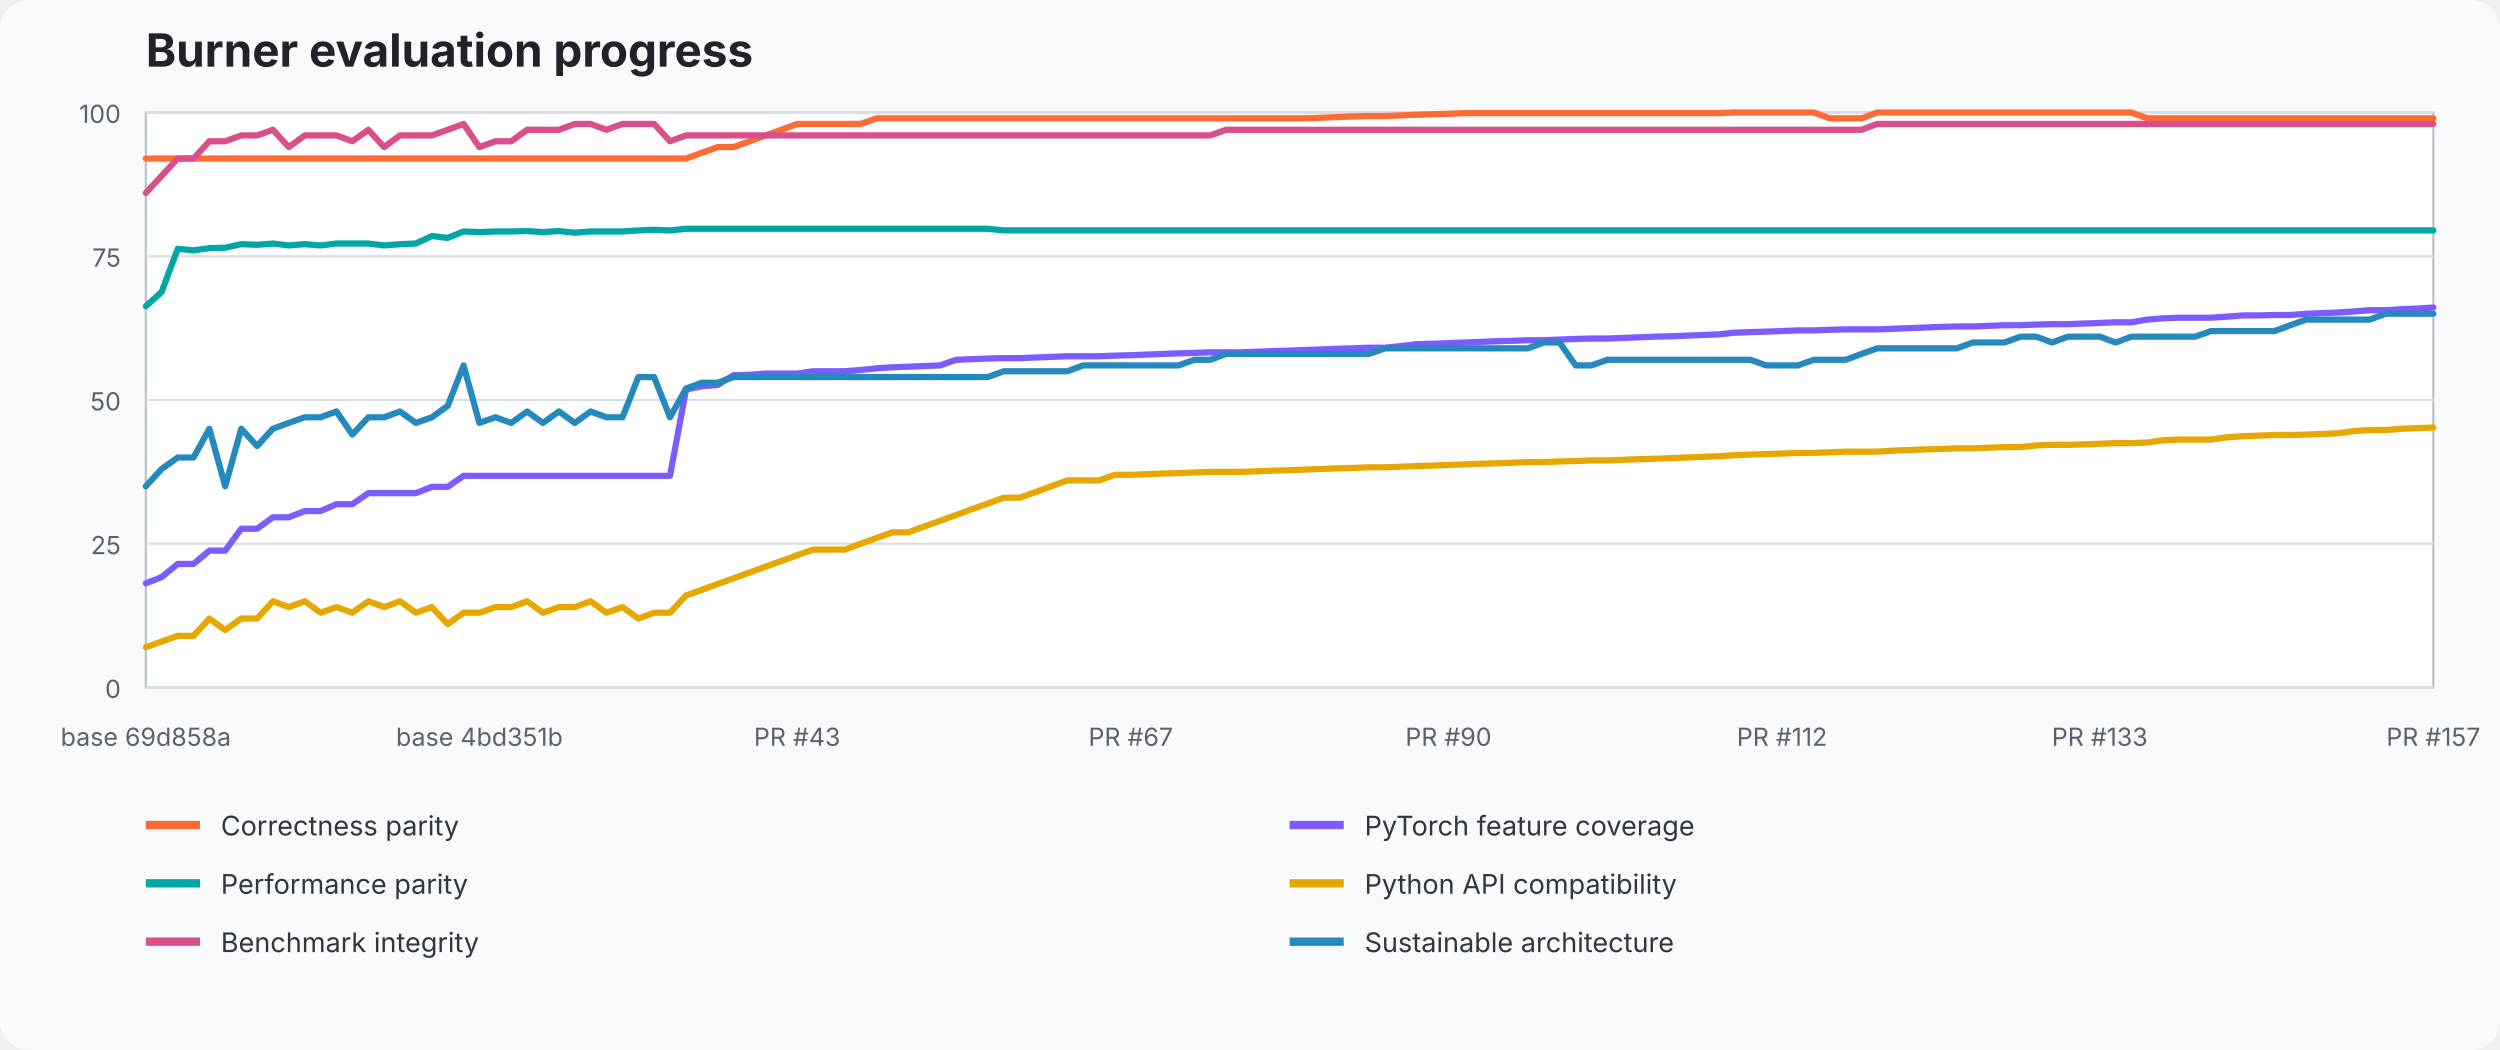
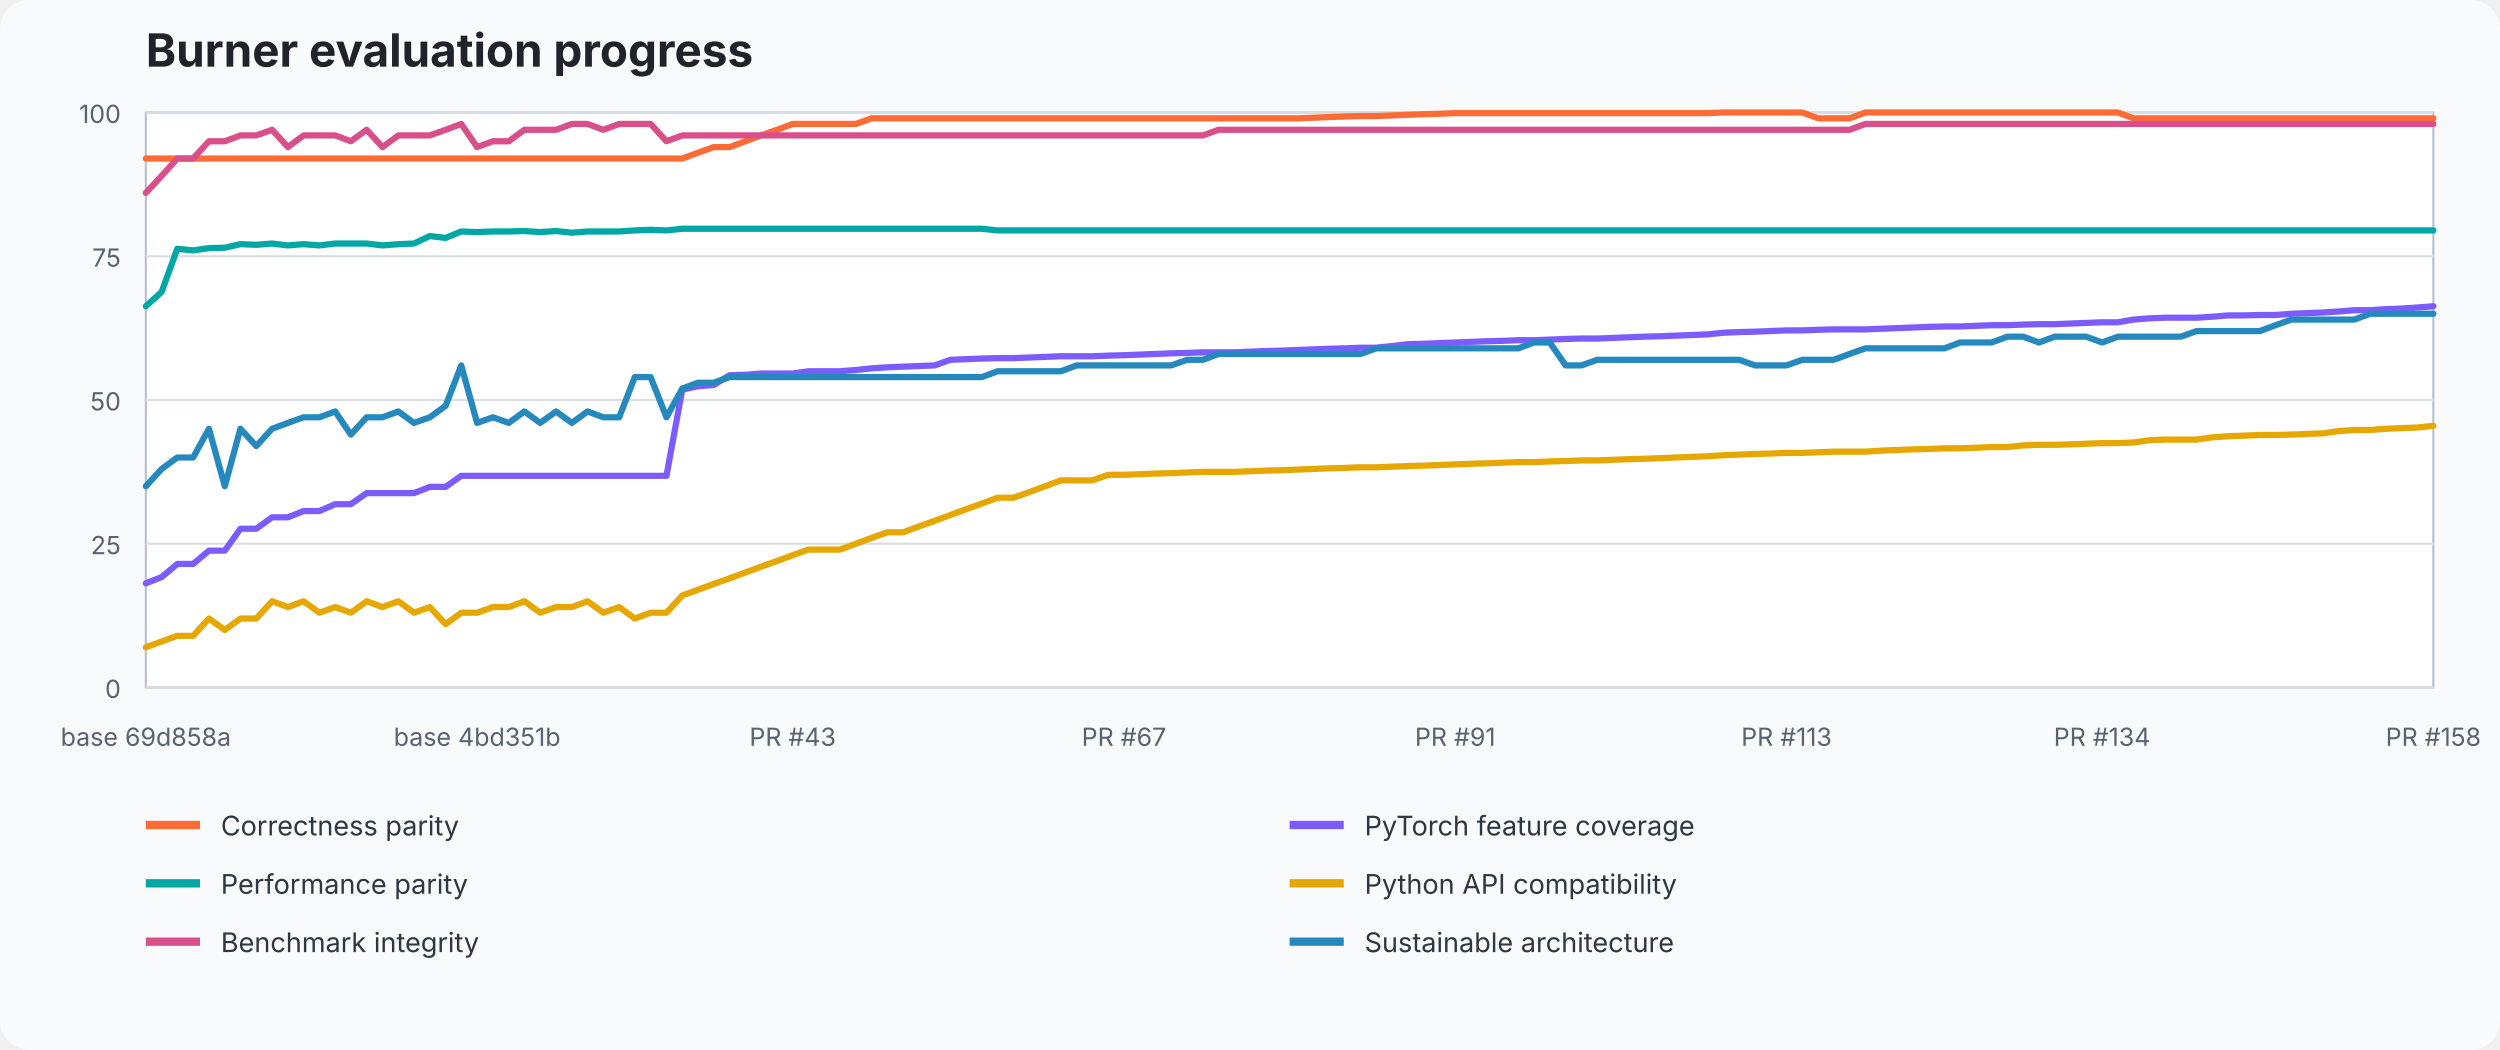
<svg xmlns="http://www.w3.org/2000/svg" width="1200" height="504" viewBox="0 0 1200 504" role="img" aria-labelledby="title desc">
  <style>text{font-family:ui-sans-serif,system-ui,-apple-system,BlinkMacSystemFont,"Segoe UI",sans-serif}.title{font-size:22px;font-weight:700;fill:#20242a}.axis{font-size:12px;fill:#59636e}.legend{font-size:13px;fill:#2f3740}.grid{stroke:#d8dee5;stroke-width:1}.plot{fill:#fff;stroke:#b7c0ca}</style>
  <rect width="100%" height="100%" fill="#f8fafc" rx="14" />
  <text x="70" y="32" class="title">Burner evaluation progress</text>
  <rect x="70" y="54" width="1098" height="276" class="plot" />
  <line x1="70" y1="330" x2="1168" y2="330" class="grid" />
  <text x="58" y="335" text-anchor="end" class="axis">0</text>
  <line x1="70" y1="261" x2="1168" y2="261" class="grid" />
  <text x="58" y="266" text-anchor="end" class="axis">25</text>
  <line x1="70" y1="192" x2="1168" y2="192" class="grid" />
  <text x="58" y="197" text-anchor="end" class="axis">50</text>
  <line x1="70" y1="123" x2="1168" y2="123" class="grid" />
  <text x="58" y="128" text-anchor="end" class="axis">75</text>
  <line x1="70" y1="54" x2="1168" y2="54" class="grid" />
  <text x="58" y="59" text-anchor="end" class="axis">100</text>
-   <polyline points="70.0,76.1 77.6,76.1 85.3,76.1 92.9,76.1 100.5,76.1 108.1,76.1 115.8,76.1 123.4,76.1 131.0,76.1 138.6,76.1 146.3,76.1 153.9,76.1 161.5,76.1 169.1,76.1 176.8,76.1 184.4,76.1 192.0,76.1 199.6,76.1 207.3,76.1 214.9,76.1 222.5,76.1 230.1,76.1 237.8,76.1 245.4,76.1 253.0,76.1 260.6,76.1 268.3,76.1 275.9,76.1 283.5,76.1 291.1,76.1 298.8,76.1 306.4,76.1 314.0,76.1 321.6,76.1 329.3,76.1 336.9,73.3 344.5,70.6 352.1,70.6 359.8,67.8 367.4,65.0 375.0,62.3 382.6,59.5 390.3,59.5 397.9,59.5 405.5,59.5 413.1,59.5 420.8,56.8 428.4,56.8 436.0,56.8 443.6,56.8 451.3,56.8 458.9,56.8 466.5,56.8 474.1,56.8 481.8,56.8 489.4,56.8 497.0,56.8 504.6,56.8 512.3,56.8 519.9,56.8 527.5,56.8 535.1,56.8 542.8,56.8 550.4,56.8 558.0,56.8 565.6,56.8 573.3,56.8 580.9,56.8 588.5,56.8 596.1,56.8 603.8,56.8 611.4,56.8 619.0,56.8 626.6,56.8 634.3,56.5 641.9,56.2 649.5,55.9 657.1,55.7 664.8,55.7 672.4,55.4 680.0,55.1 687.6,54.8 695.3,54.6 702.9,54.3 710.5,54.3 718.1,54.3 725.8,54.3 733.4,54.3 741.0,54.3 748.6,54.3 756.3,54.3 763.9,54.3 771.5,54.3 779.1,54.3 786.8,54.3 794.4,54.3 802.0,54.3 809.6,54.3 817.3,54.3 824.9,54.3 832.5,54.0 840.1,54.0 847.8,54.0 855.4,54.0 863.0,54.0 870.6,54.0 878.3,56.8 885.9,56.8 893.5,56.8 901.1,54.0 908.8,54.0 916.4,54.0 924.0,54.0 931.6,54.0 939.3,54.0 946.9,54.0 954.5,54.0 962.1,54.0 969.8,54.0 977.4,54.0 985.0,54.0 992.6,54.0 1000.3,54.0 1007.9,54.0 1015.5,54.0 1023.1,54.0 1030.8,56.8 1038.4,56.8 1046.0,56.8 1053.6,56.8 1061.3,56.8 1068.9,56.8 1076.5,56.8 1084.1,56.8 1091.8,56.8 1099.4,56.8 1107.0,56.8 1114.6,56.8 1122.3,56.8 1129.9,56.8 1137.5,56.8 1145.1,56.8 1152.8,56.8 1160.4,56.8 1168.0,56.8" fill="none" stroke="#ff6b35" stroke-width="3" stroke-linejoin="round" stroke-linecap="round" />
-   <polyline points="70.0,280.0 77.6,277.0 85.3,270.7 92.9,270.7 100.5,264.3 108.1,264.3 115.8,253.8 123.4,253.8 131.0,248.3 138.6,248.3 146.3,245.3 153.9,245.3 161.5,242.0 169.1,242.0 176.8,236.7 184.4,236.7 192.0,236.7 199.6,236.7 207.3,233.7 214.9,233.7 222.5,228.4 230.1,228.4 237.8,228.4 245.4,228.4 253.0,228.4 260.6,228.4 268.3,228.4 275.9,228.4 283.5,228.4 291.1,228.4 298.8,228.4 306.4,228.4 314.0,228.4 321.6,228.4 329.3,187.0 336.9,185.4 344.5,184.8 352.1,180.1 359.8,179.9 367.4,179.3 375.0,179.3 382.6,179.3 390.3,178.2 397.9,178.2 405.5,178.2 413.1,177.6 420.8,176.8 428.4,176.3 436.0,176.0 443.6,175.7 451.3,175.4 458.9,172.7 466.5,172.4 474.1,172.1 481.8,171.9 489.4,171.9 497.0,171.6 504.6,171.3 512.3,171.0 519.9,171.0 527.5,171.0 535.1,170.7 542.8,170.5 550.4,170.2 558.0,169.9 565.6,169.6 573.3,169.4 580.9,169.1 588.5,169.1 596.1,169.1 603.8,168.8 611.4,168.5 619.0,168.3 626.6,168.0 634.3,167.7 641.9,167.4 649.5,167.2 657.1,166.9 664.8,166.9 672.4,166.1 680.0,165.2 687.6,165.0 695.3,164.7 702.9,164.4 710.5,164.1 718.1,163.8 725.8,163.6 733.4,163.3 741.0,163.3 748.6,163.0 756.3,162.7 763.9,162.5 771.5,162.5 779.1,162.2 786.8,161.9 794.4,161.6 802.0,161.4 809.6,161.1 817.3,160.8 824.9,160.5 832.5,159.7 840.1,159.4 847.8,159.2 855.4,158.9 863.0,158.6 870.6,158.6 878.3,158.3 885.9,158.1 893.5,158.1 901.1,158.1 908.8,157.8 916.4,157.5 924.0,157.2 931.6,156.9 939.3,156.7 946.9,156.7 954.5,156.4 962.1,156.1 969.8,156.1 977.4,155.8 985.0,155.6 992.6,155.6 1000.3,155.3 1007.9,155.0 1015.5,154.7 1023.1,154.7 1030.8,153.4 1038.4,152.8 1046.0,152.5 1053.6,152.5 1061.3,152.5 1068.9,152.0 1076.5,151.4 1084.1,151.4 1091.8,151.2 1099.4,151.2 1107.0,150.6 1114.6,150.3 1122.3,150.0 1129.9,149.5 1137.5,148.9 1145.1,148.9 1152.8,148.4 1160.4,148.1 1168.0,147.6" fill="none" stroke="#7c5cff" stroke-width="3" stroke-linejoin="round" stroke-linecap="round" />
-   <polyline points="70.0,147.0 77.6,140.1 85.3,119.4 92.9,120.2 100.5,119.1 108.1,118.9 115.8,117.2 123.4,117.5 131.0,116.9 138.6,117.8 146.3,117.2 153.9,117.8 161.5,116.9 169.1,116.9 176.8,116.9 184.4,117.8 192.0,117.2 199.6,116.9 207.3,113.3 214.9,114.2 222.5,111.1 230.1,111.4 237.8,111.1 245.4,111.1 253.0,110.9 260.6,111.4 268.3,110.9 275.9,111.7 283.5,111.1 291.1,111.1 298.8,111.1 306.4,110.6 314.0,110.3 321.6,110.6 329.3,109.8 336.9,109.8 344.5,109.8 352.1,109.8 359.8,109.8 367.4,109.8 375.0,109.8 382.6,109.8 390.3,109.8 397.9,109.8 405.5,109.8 413.1,109.8 420.8,109.8 428.4,109.8 436.0,109.8 443.6,109.8 451.3,109.8 458.9,109.8 466.5,109.8 474.1,109.8 481.8,110.6 489.4,110.6 497.0,110.6 504.6,110.6 512.3,110.6 519.9,110.6 527.5,110.6 535.1,110.6 542.8,110.6 550.4,110.6 558.0,110.6 565.6,110.6 573.3,110.6 580.9,110.6 588.5,110.6 596.1,110.6 603.8,110.6 611.4,110.6 619.0,110.6 626.6,110.6 634.3,110.6 641.9,110.6 649.5,110.6 657.1,110.6 664.8,110.6 672.4,110.6 680.0,110.6 687.6,110.6 695.3,110.6 702.9,110.6 710.5,110.6 718.1,110.6 725.8,110.6 733.4,110.6 741.0,110.6 748.6,110.6 756.3,110.6 763.9,110.6 771.5,110.6 779.1,110.6 786.8,110.6 794.4,110.6 802.0,110.6 809.6,110.6 817.3,110.6 824.9,110.6 832.5,110.6 840.1,110.6 847.8,110.6 855.4,110.6 863.0,110.6 870.6,110.6 878.3,110.6 885.9,110.6 893.5,110.6 901.1,110.6 908.8,110.6 916.4,110.6 924.0,110.6 931.6,110.6 939.3,110.6 946.9,110.6 954.5,110.6 962.1,110.6 969.8,110.6 977.4,110.6 985.0,110.6 992.6,110.6 1000.3,110.6 1007.9,110.6 1015.5,110.6 1023.1,110.6 1030.8,110.6 1038.4,110.6 1046.0,110.6 1053.6,110.6 1061.3,110.6 1068.9,110.6 1076.5,110.6 1084.1,110.6 1091.8,110.6 1099.4,110.6 1107.0,110.6 1114.6,110.6 1122.3,110.6 1129.9,110.6 1137.5,110.6 1145.1,110.6 1152.8,110.6 1160.4,110.6 1168.0,110.6" fill="none" stroke="#00a7a5" stroke-width="3" stroke-linejoin="round" stroke-linecap="round" />
-   <polyline points="70.0,310.7 77.6,307.9 85.3,305.2 92.9,305.2 100.5,296.9 108.1,302.4 115.8,296.9 123.4,296.9 131.0,288.6 138.6,291.4 146.3,288.6 153.9,294.1 161.5,291.4 169.1,294.1 176.8,288.6 184.4,291.4 192.0,288.6 199.6,294.1 207.3,291.4 214.9,299.6 222.5,294.1 230.1,294.1 237.8,291.4 245.4,291.4 253.0,288.6 260.6,294.1 268.3,291.4 275.9,291.4 283.5,288.6 291.1,294.1 298.8,291.4 306.4,296.9 314.0,294.1 321.6,294.1 329.3,285.8 336.9,283.1 344.5,280.3 352.1,277.6 359.8,274.8 367.4,272.0 375.0,269.3 382.6,266.5 390.3,263.8 397.9,263.8 405.5,263.8 413.1,261.0 420.8,258.2 428.4,255.5 436.0,255.5 443.6,252.7 451.3,250.0 458.9,247.2 466.5,244.4 474.1,241.7 481.8,238.9 489.4,238.9 497.0,236.2 504.6,233.4 512.3,230.6 519.9,230.6 527.5,230.6 535.1,227.9 542.8,227.9 550.4,227.6 558.0,227.3 565.6,227.1 573.3,226.8 580.9,226.5 588.5,226.5 596.1,226.5 603.8,226.2 611.4,225.9 619.0,225.7 626.6,225.4 634.3,225.1 641.9,224.8 649.5,224.6 657.1,224.3 664.8,224.3 672.4,224.0 680.0,223.7 687.6,223.5 695.3,223.2 702.9,222.9 710.5,222.6 718.1,222.4 725.8,222.1 733.4,221.8 741.0,221.8 748.6,221.5 756.3,221.3 763.9,221.0 771.5,221.0 779.1,220.7 786.8,220.4 794.4,220.2 802.0,219.9 809.6,219.6 817.3,219.3 824.9,219.0 832.5,218.5 840.1,218.2 847.8,217.9 855.4,217.7 863.0,217.4 870.6,217.4 878.3,217.1 885.9,216.8 893.5,216.8 901.1,216.8 908.8,216.3 916.4,216.0 924.0,215.7 931.6,215.5 939.3,215.2 946.9,215.2 954.5,214.9 962.1,214.6 969.8,214.6 977.4,213.8 985.0,213.5 992.6,213.5 1000.3,213.3 1007.9,213.0 1015.5,212.7 1023.1,212.7 1030.8,212.4 1038.4,211.3 1046.0,211.0 1053.6,211.0 1061.3,211.0 1068.9,209.9 1076.5,209.4 1084.1,209.1 1091.8,208.8 1099.4,208.8 1107.0,208.6 1114.6,208.3 1122.3,208.0 1129.9,206.9 1137.5,206.4 1145.1,206.4 1152.8,205.8 1160.4,205.5 1168.0,205.2" fill="none" stroke="#e6a700" stroke-width="3" stroke-linejoin="round" stroke-linecap="round" />
-   <polyline points="70.0,92.6 77.6,84.4 85.3,76.1 92.9,76.1 100.5,67.8 108.1,67.8 115.8,65.0 123.4,65.0 131.0,62.3 138.6,70.6 146.3,65.0 153.9,65.0 161.5,65.0 169.1,67.8 176.8,62.3 184.4,70.6 192.0,65.0 199.6,65.0 207.3,65.0 214.9,62.3 222.5,59.5 230.1,70.6 237.8,67.8 245.4,67.8 253.0,62.3 260.6,62.3 268.3,62.3 275.9,59.5 283.5,59.5 291.1,62.3 298.8,59.5 306.4,59.5 314.0,59.5 321.6,67.8 329.3,65.0 336.9,65.0 344.5,65.0 352.1,65.0 359.8,65.0 367.4,65.0 375.0,65.0 382.6,65.0 390.3,65.0 397.9,65.0 405.5,65.0 413.1,65.0 420.8,65.0 428.4,65.0 436.0,65.0 443.6,65.0 451.3,65.0 458.9,65.0 466.5,65.0 474.1,65.0 481.8,65.0 489.4,65.0 497.0,65.0 504.6,65.0 512.3,65.0 519.9,65.0 527.5,65.0 535.1,65.0 542.8,65.0 550.4,65.0 558.0,65.0 565.6,65.0 573.3,65.0 580.9,65.0 588.5,62.3 596.1,62.3 603.8,62.3 611.4,62.3 619.0,62.3 626.6,62.3 634.3,62.3 641.9,62.3 649.5,62.3 657.1,62.3 664.8,62.3 672.4,62.3 680.0,62.3 687.6,62.3 695.3,62.3 702.9,62.3 710.5,62.3 718.1,62.3 725.8,62.3 733.4,62.3 741.0,62.3 748.6,62.3 756.3,62.3 763.9,62.3 771.5,62.3 779.1,62.3 786.8,62.3 794.4,62.3 802.0,62.3 809.6,62.3 817.3,62.3 824.9,62.3 832.5,62.3 840.1,62.3 847.8,62.3 855.4,62.3 863.0,62.3 870.6,62.3 878.3,62.3 885.9,62.3 893.5,62.3 901.1,59.5 908.8,59.5 916.4,59.5 924.0,59.5 931.6,59.5 939.3,59.5 946.9,59.5 954.5,59.5 962.1,59.5 969.8,59.5 977.4,59.5 985.0,59.5 992.6,59.5 1000.3,59.5 1007.9,59.5 1015.5,59.5 1023.1,59.5 1030.8,59.5 1038.4,59.5 1046.0,59.5 1053.6,59.5 1061.3,59.5 1068.9,59.5 1076.5,59.5 1084.1,59.5 1091.8,59.5 1099.4,59.5 1107.0,59.5 1114.6,59.5 1122.3,59.5 1129.9,59.5 1137.5,59.5 1145.1,59.5 1152.8,59.5 1160.4,59.5 1168.0,59.5" fill="none" stroke="#d94f8a" stroke-width="3" stroke-linejoin="round" stroke-linecap="round" />
-   <polyline points="70.0,233.4 77.6,225.1 85.3,219.6 92.9,219.6 100.5,205.8 108.1,233.4 115.8,205.8 123.4,214.1 131.0,205.8 138.6,203.0 146.3,200.3 153.9,200.3 161.5,197.5 169.1,208.6 176.8,200.3 184.4,200.3 192.0,197.5 199.6,203.0 207.3,200.3 214.9,194.8 222.5,175.4 230.1,203.0 237.8,200.3 245.4,203.0 253.0,197.5 260.6,203.0 268.3,197.5 275.9,203.0 283.5,197.5 291.1,200.3 298.8,200.3 306.4,181.0 314.0,181.0 321.6,200.3 329.3,186.5 336.9,183.7 344.5,183.7 352.1,181.0 359.8,181.0 367.4,181.0 375.0,181.0 382.6,181.0 390.3,181.0 397.9,181.0 405.5,181.0 413.1,181.0 420.8,181.0 428.4,181.0 436.0,181.0 443.6,181.0 451.3,181.0 458.9,181.0 466.5,181.0 474.1,181.0 481.8,178.2 489.4,178.2 497.0,178.2 504.6,178.2 512.3,178.2 519.9,175.4 527.5,175.4 535.1,175.4 542.8,175.4 550.4,175.4 558.0,175.4 565.6,175.4 573.3,172.7 580.9,172.7 588.5,169.9 596.1,169.9 603.8,169.9 611.4,169.9 619.0,169.9 626.6,169.9 634.3,169.9 641.9,169.9 649.5,169.9 657.1,169.9 664.8,167.2 672.4,167.2 680.0,167.2 687.6,167.2 695.3,167.2 702.9,167.2 710.5,167.2 718.1,167.2 725.8,167.2 733.4,167.2 741.0,164.4 748.6,164.4 756.3,175.4 763.9,175.4 771.5,172.7 779.1,172.7 786.8,172.7 794.4,172.7 802.0,172.7 809.6,172.7 817.3,172.7 824.9,172.7 832.5,172.7 840.1,172.7 847.8,175.4 855.4,175.4 863.0,175.4 870.6,172.7 878.3,172.7 885.9,172.7 893.5,169.9 901.1,167.2 908.8,167.2 916.4,167.2 924.0,167.2 931.6,167.2 939.3,167.2 946.9,164.4 954.5,164.4 962.1,164.4 969.8,161.6 977.4,161.6 985.0,164.4 992.6,161.6 1000.3,161.6 1007.9,161.6 1015.5,164.4 1023.1,161.6 1030.8,161.6 1038.4,161.6 1046.0,161.6 1053.6,161.6 1061.3,158.9 1068.9,158.9 1076.5,158.9 1084.1,158.9 1091.8,158.9 1099.4,156.1 1107.0,153.4 1114.6,153.4 1122.3,153.4 1129.9,153.4 1137.5,153.4 1145.1,150.6 1152.8,150.6 1160.4,150.6 1168.0,150.6" fill="none" stroke="#2589bd" stroke-width="3" stroke-linejoin="round" stroke-linecap="round" />
+   <polyline points="70.0,76.1 77.6,76.1 85.1,76.1 92.7,76.1 100.3,76.1 107.9,76.1 115.4,76.1 123.0,76.1 130.6,76.1 138.2,76.1 145.7,76.1 153.3,76.1 160.9,76.1 168.4,76.1 176.0,76.1 183.6,76.1 191.2,76.1 198.7,76.1 206.3,76.1 213.9,76.1 221.4,76.1 229.0,76.1 236.6,76.1 244.2,76.1 251.7,76.1 259.3,76.1 266.9,76.1 274.5,76.1 282.0,76.1 289.6,76.1 297.2,76.1 304.7,76.1 312.3,76.1 319.9,76.1 327.5,76.1 335.0,73.3 342.6,70.6 350.2,70.6 357.8,67.8 365.3,65.0 372.9,62.3 380.5,59.5 388.0,59.5 395.6,59.5 403.2,59.5 410.8,59.5 418.3,56.8 425.9,56.8 433.5,56.8 441.0,56.8 448.6,56.8 456.2,56.8 463.8,56.8 471.3,56.8 478.9,56.8 486.5,56.8 494.1,56.8 501.6,56.8 509.2,56.8 516.8,56.8 524.3,56.8 531.9,56.8 539.5,56.8 547.1,56.8 554.6,56.8 562.2,56.8 569.8,56.8 577.4,56.8 584.9,56.8 592.5,56.8 600.1,56.8 607.6,56.8 615.2,56.8 622.8,56.8 630.4,56.5 637.9,56.2 645.5,55.9 653.1,55.7 660.6,55.7 668.2,55.4 675.8,55.1 683.4,54.8 690.9,54.6 698.5,54.3 706.1,54.3 713.7,54.3 721.2,54.3 728.8,54.3 736.4,54.3 743.9,54.3 751.5,54.3 759.1,54.3 766.7,54.3 774.2,54.3 781.8,54.3 789.4,54.3 797.0,54.3 804.5,54.3 812.1,54.3 819.7,54.3 827.2,54.0 834.8,54.0 842.4,54.0 850.0,54.0 857.5,54.0 865.1,54.0 872.7,56.8 880.2,56.8 887.8,56.8 895.4,54.0 903.0,54.0 910.5,54.0 918.1,54.0 925.7,54.0 933.3,54.0 940.8,54.0 948.4,54.0 956.0,54.0 963.5,54.0 971.1,54.0 978.7,54.0 986.3,54.0 993.8,54.0 1001.4,54.0 1009.0,54.0 1016.6,54.0 1024.1,56.8 1031.7,56.8 1039.3,56.8 1046.8,56.8 1054.4,56.8 1062.0,56.8 1069.6,56.8 1077.1,56.8 1084.7,56.8 1092.3,56.8 1099.8,56.8 1107.4,56.8 1115.0,56.8 1122.6,56.8 1130.1,56.8 1137.7,56.8 1145.3,56.8 1152.9,56.8 1160.4,56.8 1168.0,56.8" fill="none" stroke="#ff6b35" stroke-width="3" stroke-linejoin="round" stroke-linecap="round" />
+   <polyline points="70.0,280.0 77.6,277.0 85.1,270.7 92.7,270.7 100.3,264.3 107.9,264.3 115.4,253.8 123.0,253.8 130.6,248.3 138.2,248.3 145.7,245.3 153.3,245.3 160.9,242.0 168.4,242.0 176.0,236.7 183.6,236.7 191.2,236.7 198.7,236.7 206.3,233.7 213.9,233.7 221.4,228.4 229.0,228.4 236.6,228.4 244.2,228.4 251.7,228.4 259.3,228.4 266.9,228.4 274.5,228.4 282.0,228.4 289.6,228.4 297.2,228.4 304.7,228.4 312.3,228.4 319.9,228.4 327.5,187.0 335.0,185.4 342.6,184.8 350.2,180.1 357.8,179.9 365.3,179.3 372.9,179.3 380.5,179.3 388.0,178.2 395.6,178.2 403.2,178.2 410.8,177.6 418.3,176.8 425.9,176.3 433.5,176.0 441.0,175.7 448.6,175.4 456.2,172.7 463.8,172.4 471.3,172.1 478.9,171.9 486.5,171.9 494.1,171.6 501.6,171.3 509.2,171.0 516.8,171.0 524.3,171.0 531.9,170.7 539.5,170.5 547.1,170.2 554.6,169.9 562.2,169.6 569.8,169.4 577.4,169.1 584.9,169.1 592.5,169.1 600.1,168.8 607.6,168.5 615.2,168.3 622.8,168.0 630.4,167.7 637.9,167.4 645.5,167.2 653.1,166.9 660.6,166.9 668.2,166.1 675.8,165.2 683.4,165.0 690.9,164.7 698.5,164.4 706.1,164.1 713.7,163.8 721.2,163.6 728.8,163.3 736.4,163.3 743.9,163.0 751.5,162.7 759.1,162.5 766.7,162.5 774.2,162.2 781.8,161.9 789.4,161.6 797.0,161.4 804.5,161.1 812.1,160.8 819.7,160.5 827.2,159.7 834.8,159.4 842.4,159.2 850.0,158.9 857.5,158.6 865.1,158.6 872.7,158.3 880.2,158.1 887.8,158.1 895.4,158.1 903.0,157.8 910.5,157.5 918.1,157.2 925.7,156.9 933.3,156.7 940.8,156.7 948.4,156.4 956.0,156.1 963.5,156.1 971.1,155.8 978.7,155.6 986.3,155.6 993.8,155.3 1001.4,155.0 1009.0,154.7 1016.6,154.7 1024.1,153.4 1031.7,152.8 1039.3,152.5 1046.8,152.5 1054.4,152.5 1062.0,152.0 1069.6,151.4 1077.1,151.4 1084.7,151.2 1092.3,151.2 1099.8,150.6 1107.4,150.3 1115.0,150.0 1122.6,149.5 1130.1,148.9 1137.7,148.9 1145.3,148.4 1152.9,148.1 1160.4,147.6 1168.0,147.0" fill="none" stroke="#7c5cff" stroke-width="3" stroke-linejoin="round" stroke-linecap="round" />
+   <polyline points="70.0,147.0 77.6,140.1 85.1,119.4 92.7,120.2 100.3,119.1 107.9,118.9 115.4,117.2 123.0,117.5 130.6,116.9 138.2,117.8 145.7,117.2 153.3,117.8 160.9,116.9 168.4,116.9 176.0,116.9 183.6,117.8 191.2,117.2 198.7,116.9 206.3,113.3 213.9,114.2 221.4,111.1 229.0,111.4 236.6,111.1 244.2,111.1 251.7,110.9 259.3,111.4 266.9,110.9 274.5,111.7 282.0,111.1 289.6,111.1 297.2,111.1 304.7,110.6 312.3,110.3 319.9,110.6 327.5,109.8 335.0,109.8 342.6,109.8 350.2,109.8 357.8,109.8 365.3,109.8 372.9,109.8 380.5,109.8 388.0,109.8 395.6,109.8 403.2,109.8 410.8,109.8 418.3,109.8 425.9,109.8 433.5,109.8 441.0,109.8 448.6,109.8 456.2,109.8 463.8,109.8 471.3,109.8 478.9,110.6 486.5,110.6 494.1,110.6 501.6,110.6 509.2,110.6 516.8,110.6 524.3,110.6 531.9,110.6 539.5,110.6 547.1,110.6 554.6,110.6 562.2,110.6 569.8,110.6 577.4,110.6 584.9,110.6 592.5,110.6 600.1,110.6 607.6,110.6 615.2,110.6 622.8,110.6 630.4,110.6 637.9,110.6 645.5,110.6 653.1,110.6 660.6,110.6 668.2,110.6 675.8,110.6 683.4,110.6 690.9,110.6 698.5,110.6 706.1,110.6 713.7,110.6 721.2,110.6 728.8,110.6 736.4,110.6 743.9,110.6 751.5,110.6 759.1,110.6 766.7,110.6 774.2,110.6 781.8,110.6 789.4,110.6 797.0,110.6 804.5,110.6 812.1,110.6 819.7,110.6 827.2,110.6 834.8,110.6 842.4,110.6 850.0,110.6 857.5,110.6 865.1,110.6 872.7,110.6 880.2,110.6 887.8,110.6 895.4,110.6 903.0,110.6 910.5,110.6 918.1,110.6 925.7,110.6 933.3,110.6 940.8,110.6 948.4,110.6 956.0,110.6 963.5,110.6 971.1,110.6 978.7,110.6 986.3,110.6 993.8,110.6 1001.4,110.6 1009.0,110.6 1016.6,110.6 1024.1,110.6 1031.7,110.6 1039.3,110.6 1046.8,110.6 1054.4,110.6 1062.0,110.6 1069.6,110.6 1077.1,110.6 1084.7,110.6 1092.3,110.6 1099.8,110.6 1107.4,110.6 1115.0,110.6 1122.6,110.6 1130.1,110.6 1137.7,110.6 1145.3,110.6 1152.9,110.6 1160.4,110.6 1168.0,110.6" fill="none" stroke="#00a7a5" stroke-width="3" stroke-linejoin="round" stroke-linecap="round" />
+   <polyline points="70.0,310.7 77.6,307.9 85.1,305.2 92.7,305.2 100.3,296.9 107.9,302.4 115.4,296.9 123.0,296.9 130.6,288.6 138.2,291.4 145.7,288.6 153.3,294.1 160.9,291.4 168.4,294.1 176.0,288.6 183.6,291.4 191.2,288.6 198.7,294.1 206.3,291.4 213.9,299.6 221.4,294.1 229.0,294.1 236.6,291.4 244.2,291.4 251.7,288.6 259.3,294.1 266.9,291.4 274.5,291.4 282.0,288.6 289.6,294.1 297.2,291.4 304.7,296.9 312.3,294.1 319.9,294.1 327.5,285.8 335.0,283.1 342.6,280.3 350.2,277.6 357.8,274.8 365.3,272.0 372.9,269.3 380.5,266.5 388.0,263.8 395.6,263.8 403.2,263.8 410.8,261.0 418.3,258.2 425.9,255.5 433.5,255.5 441.0,252.7 448.6,250.0 456.2,247.2 463.8,244.4 471.3,241.7 478.9,238.9 486.5,238.9 494.1,236.2 501.6,233.4 509.2,230.6 516.8,230.6 524.3,230.6 531.9,227.9 539.5,227.9 547.1,227.6 554.6,227.3 562.2,227.1 569.8,226.8 577.4,226.5 584.9,226.5 592.5,226.5 600.1,226.2 607.6,225.9 615.2,225.7 622.8,225.4 630.4,225.1 637.9,224.8 645.5,224.6 653.1,224.3 660.6,224.3 668.2,224.0 675.8,223.7 683.4,223.5 690.9,223.2 698.5,222.9 706.1,222.6 713.7,222.4 721.2,222.1 728.8,221.8 736.4,221.8 743.9,221.5 751.5,221.3 759.1,221.0 766.7,221.0 774.2,220.7 781.8,220.4 789.4,220.2 797.0,219.9 804.5,219.6 812.1,219.3 819.7,219.0 827.2,218.5 834.8,218.2 842.4,217.9 850.0,217.7 857.5,217.4 865.1,217.4 872.7,217.1 880.2,216.8 887.8,216.8 895.4,216.8 903.0,216.3 910.5,216.0 918.1,215.7 925.7,215.5 933.3,215.2 940.8,215.2 948.4,214.9 956.0,214.6 963.5,214.6 971.1,213.8 978.7,213.5 986.3,213.5 993.8,213.3 1001.4,213.0 1009.0,212.7 1016.6,212.7 1024.1,212.4 1031.7,211.3 1039.3,211.0 1046.8,211.0 1054.4,211.0 1062.0,209.9 1069.6,209.4 1077.1,209.1 1084.7,208.8 1092.3,208.8 1099.8,208.6 1107.4,208.3 1115.0,208.0 1122.6,206.9 1130.1,206.4 1137.7,206.4 1145.3,205.8 1152.9,205.5 1160.4,205.2 1168.0,204.4" fill="none" stroke="#e6a700" stroke-width="3" stroke-linejoin="round" stroke-linecap="round" />
+   <polyline points="70.0,92.6 77.6,84.4 85.1,76.1 92.7,76.1 100.3,67.8 107.9,67.8 115.4,65.0 123.0,65.0 130.6,62.3 138.2,70.6 145.7,65.0 153.3,65.0 160.9,65.0 168.4,67.8 176.0,62.3 183.6,70.6 191.2,65.0 198.7,65.0 206.3,65.0 213.9,62.3 221.4,59.5 229.0,70.6 236.6,67.8 244.2,67.8 251.7,62.3 259.3,62.3 266.9,62.3 274.5,59.5 282.0,59.5 289.6,62.3 297.2,59.5 304.7,59.5 312.3,59.5 319.9,67.8 327.5,65.0 335.0,65.0 342.6,65.0 350.2,65.0 357.8,65.0 365.3,65.0 372.9,65.0 380.5,65.0 388.0,65.0 395.6,65.0 403.2,65.0 410.8,65.0 418.3,65.0 425.9,65.0 433.5,65.0 441.0,65.0 448.6,65.0 456.2,65.0 463.8,65.0 471.3,65.0 478.9,65.0 486.5,65.0 494.1,65.0 501.6,65.0 509.2,65.0 516.8,65.0 524.3,65.0 531.9,65.0 539.5,65.0 547.1,65.0 554.6,65.0 562.2,65.0 569.8,65.0 577.4,65.0 584.9,62.3 592.5,62.3 600.1,62.3 607.6,62.3 615.2,62.3 622.8,62.3 630.4,62.3 637.9,62.3 645.5,62.3 653.1,62.3 660.6,62.3 668.2,62.3 675.8,62.3 683.4,62.3 690.9,62.3 698.5,62.3 706.1,62.3 713.7,62.3 721.2,62.3 728.8,62.3 736.4,62.3 743.9,62.3 751.5,62.3 759.1,62.3 766.7,62.3 774.2,62.3 781.8,62.3 789.4,62.3 797.0,62.3 804.5,62.3 812.1,62.3 819.7,62.3 827.2,62.3 834.8,62.3 842.4,62.3 850.0,62.3 857.5,62.3 865.1,62.3 872.7,62.3 880.2,62.3 887.8,62.3 895.4,59.5 903.0,59.5 910.5,59.5 918.1,59.5 925.7,59.5 933.3,59.5 940.8,59.5 948.4,59.5 956.0,59.5 963.5,59.5 971.1,59.5 978.7,59.5 986.3,59.5 993.8,59.5 1001.4,59.5 1009.0,59.5 1016.6,59.5 1024.1,59.5 1031.7,59.5 1039.3,59.5 1046.8,59.5 1054.4,59.5 1062.0,59.5 1069.6,59.5 1077.1,59.5 1084.7,59.5 1092.3,59.5 1099.8,59.5 1107.4,59.5 1115.0,59.5 1122.6,59.5 1130.1,59.5 1137.7,59.5 1145.3,59.5 1152.9,59.5 1160.4,59.5 1168.0,59.5" fill="none" stroke="#d94f8a" stroke-width="3" stroke-linejoin="round" stroke-linecap="round" />
+   <polyline points="70.0,233.4 77.6,225.1 85.1,219.6 92.7,219.6 100.3,205.8 107.9,233.4 115.4,205.8 123.0,214.1 130.6,205.8 138.2,203.0 145.7,200.3 153.3,200.3 160.9,197.5 168.4,208.6 176.0,200.3 183.6,200.3 191.2,197.5 198.7,203.0 206.3,200.3 213.9,194.8 221.4,175.4 229.0,203.0 236.6,200.3 244.2,203.0 251.7,197.5 259.3,203.0 266.9,197.5 274.5,203.0 282.0,197.5 289.6,200.3 297.2,200.3 304.7,181.0 312.3,181.0 319.9,200.3 327.5,186.5 335.0,183.7 342.6,183.7 350.2,181.0 357.8,181.0 365.3,181.0 372.9,181.0 380.5,181.0 388.0,181.0 395.6,181.0 403.2,181.0 410.8,181.0 418.3,181.0 425.9,181.0 433.5,181.0 441.0,181.0 448.6,181.0 456.2,181.0 463.8,181.0 471.3,181.0 478.9,178.2 486.5,178.2 494.1,178.2 501.6,178.2 509.2,178.2 516.8,175.4 524.3,175.4 531.9,175.4 539.5,175.4 547.1,175.4 554.6,175.4 562.2,175.4 569.8,172.7 577.4,172.7 584.9,169.9 592.5,169.9 600.1,169.9 607.6,169.9 615.2,169.9 622.8,169.9 630.4,169.9 637.9,169.9 645.5,169.9 653.1,169.9 660.6,167.2 668.2,167.2 675.8,167.2 683.4,167.2 690.9,167.2 698.5,167.2 706.1,167.2 713.7,167.2 721.2,167.2 728.8,167.2 736.4,164.4 743.9,164.4 751.5,175.4 759.1,175.4 766.7,172.7 774.2,172.7 781.8,172.7 789.4,172.7 797.0,172.7 804.5,172.7 812.1,172.7 819.7,172.7 827.2,172.7 834.8,172.7 842.4,175.4 850.0,175.4 857.5,175.4 865.1,172.7 872.7,172.7 880.2,172.7 887.8,169.9 895.4,167.2 903.0,167.2 910.5,167.2 918.1,167.2 925.7,167.2 933.3,167.2 940.8,164.4 948.4,164.4 956.0,164.4 963.5,161.6 971.1,161.6 978.7,164.4 986.3,161.6 993.8,161.6 1001.4,161.6 1009.0,164.4 1016.6,161.6 1024.1,161.6 1031.7,161.6 1039.3,161.6 1046.8,161.6 1054.4,158.9 1062.0,158.9 1069.6,158.9 1077.1,158.9 1084.7,158.9 1092.3,156.1 1099.8,153.4 1107.4,153.4 1115.0,153.4 1122.6,153.4 1130.1,153.4 1137.7,150.6 1145.3,150.6 1152.9,150.6 1160.4,150.6 1168.0,150.6" fill="none" stroke="#2589bd" stroke-width="3" stroke-linejoin="round" stroke-linecap="round" />
  <text x="70" y="358" text-anchor="middle" class="axis">base 69d858a</text>
-   <text x="230.125" y="358" text-anchor="middle" class="axis">base 4bd351b</text>
-   <text x="382.625" y="358" text-anchor="middle" class="axis">PR #43</text>
-   <text x="542.75" y="358" text-anchor="middle" class="axis">PR #67</text>
-   <text x="695.25" y="358" text-anchor="middle" class="axis">PR #90</text>
-   <text x="855.375" y="358" text-anchor="middle" class="axis">PR #112</text>
-   <text x="1007.875" y="358" text-anchor="middle" class="axis">PR #133</text>
-   <text x="1168" y="358" text-anchor="middle" class="axis">PR #157</text>
+   <text x="229.021" y="358" text-anchor="middle" class="axis">base 4bd351b</text>
+   <text x="380.469" y="358" text-anchor="middle" class="axis">PR #43</text>
+   <text x="539.49" y="358" text-anchor="middle" class="axis">PR #67</text>
+   <text x="698.51" y="358" text-anchor="middle" class="axis">PR #91</text>
+   <text x="857.531" y="358" text-anchor="middle" class="axis">PR #113</text>
+   <text x="1008.979" y="358" text-anchor="middle" class="axis">PR #134</text>
+   <text x="1168" y="358" text-anchor="middle" class="axis">PR #158</text>
  <line x1="70" y1="396" x2="96" y2="396" stroke="#ff6b35" stroke-width="4" />
  <text x="106" y="401" class="legend">Correctness parity</text>
  <line x1="619" y1="396" x2="645" y2="396" stroke="#7c5cff" stroke-width="4" />
  <text x="655" y="401" class="legend">PyTorch feature coverage</text>
  <line x1="70" y1="424" x2="96" y2="424" stroke="#00a7a5" stroke-width="4" />
  <text x="106" y="429" class="legend">Performance parity</text>
  <line x1="619" y1="424" x2="645" y2="424" stroke="#e6a700" stroke-width="4" />
  <text x="655" y="429" class="legend">Python API compatibility</text>
  <line x1="70" y1="452" x2="96" y2="452" stroke="#d94f8a" stroke-width="4" />
  <text x="106" y="457" class="legend">Benchmark integrity</text>
  <line x1="619" y1="452" x2="645" y2="452" stroke="#2589bd" stroke-width="4" />
  <text x="655" y="457" class="legend">Sustainable architecture</text>
</svg>
